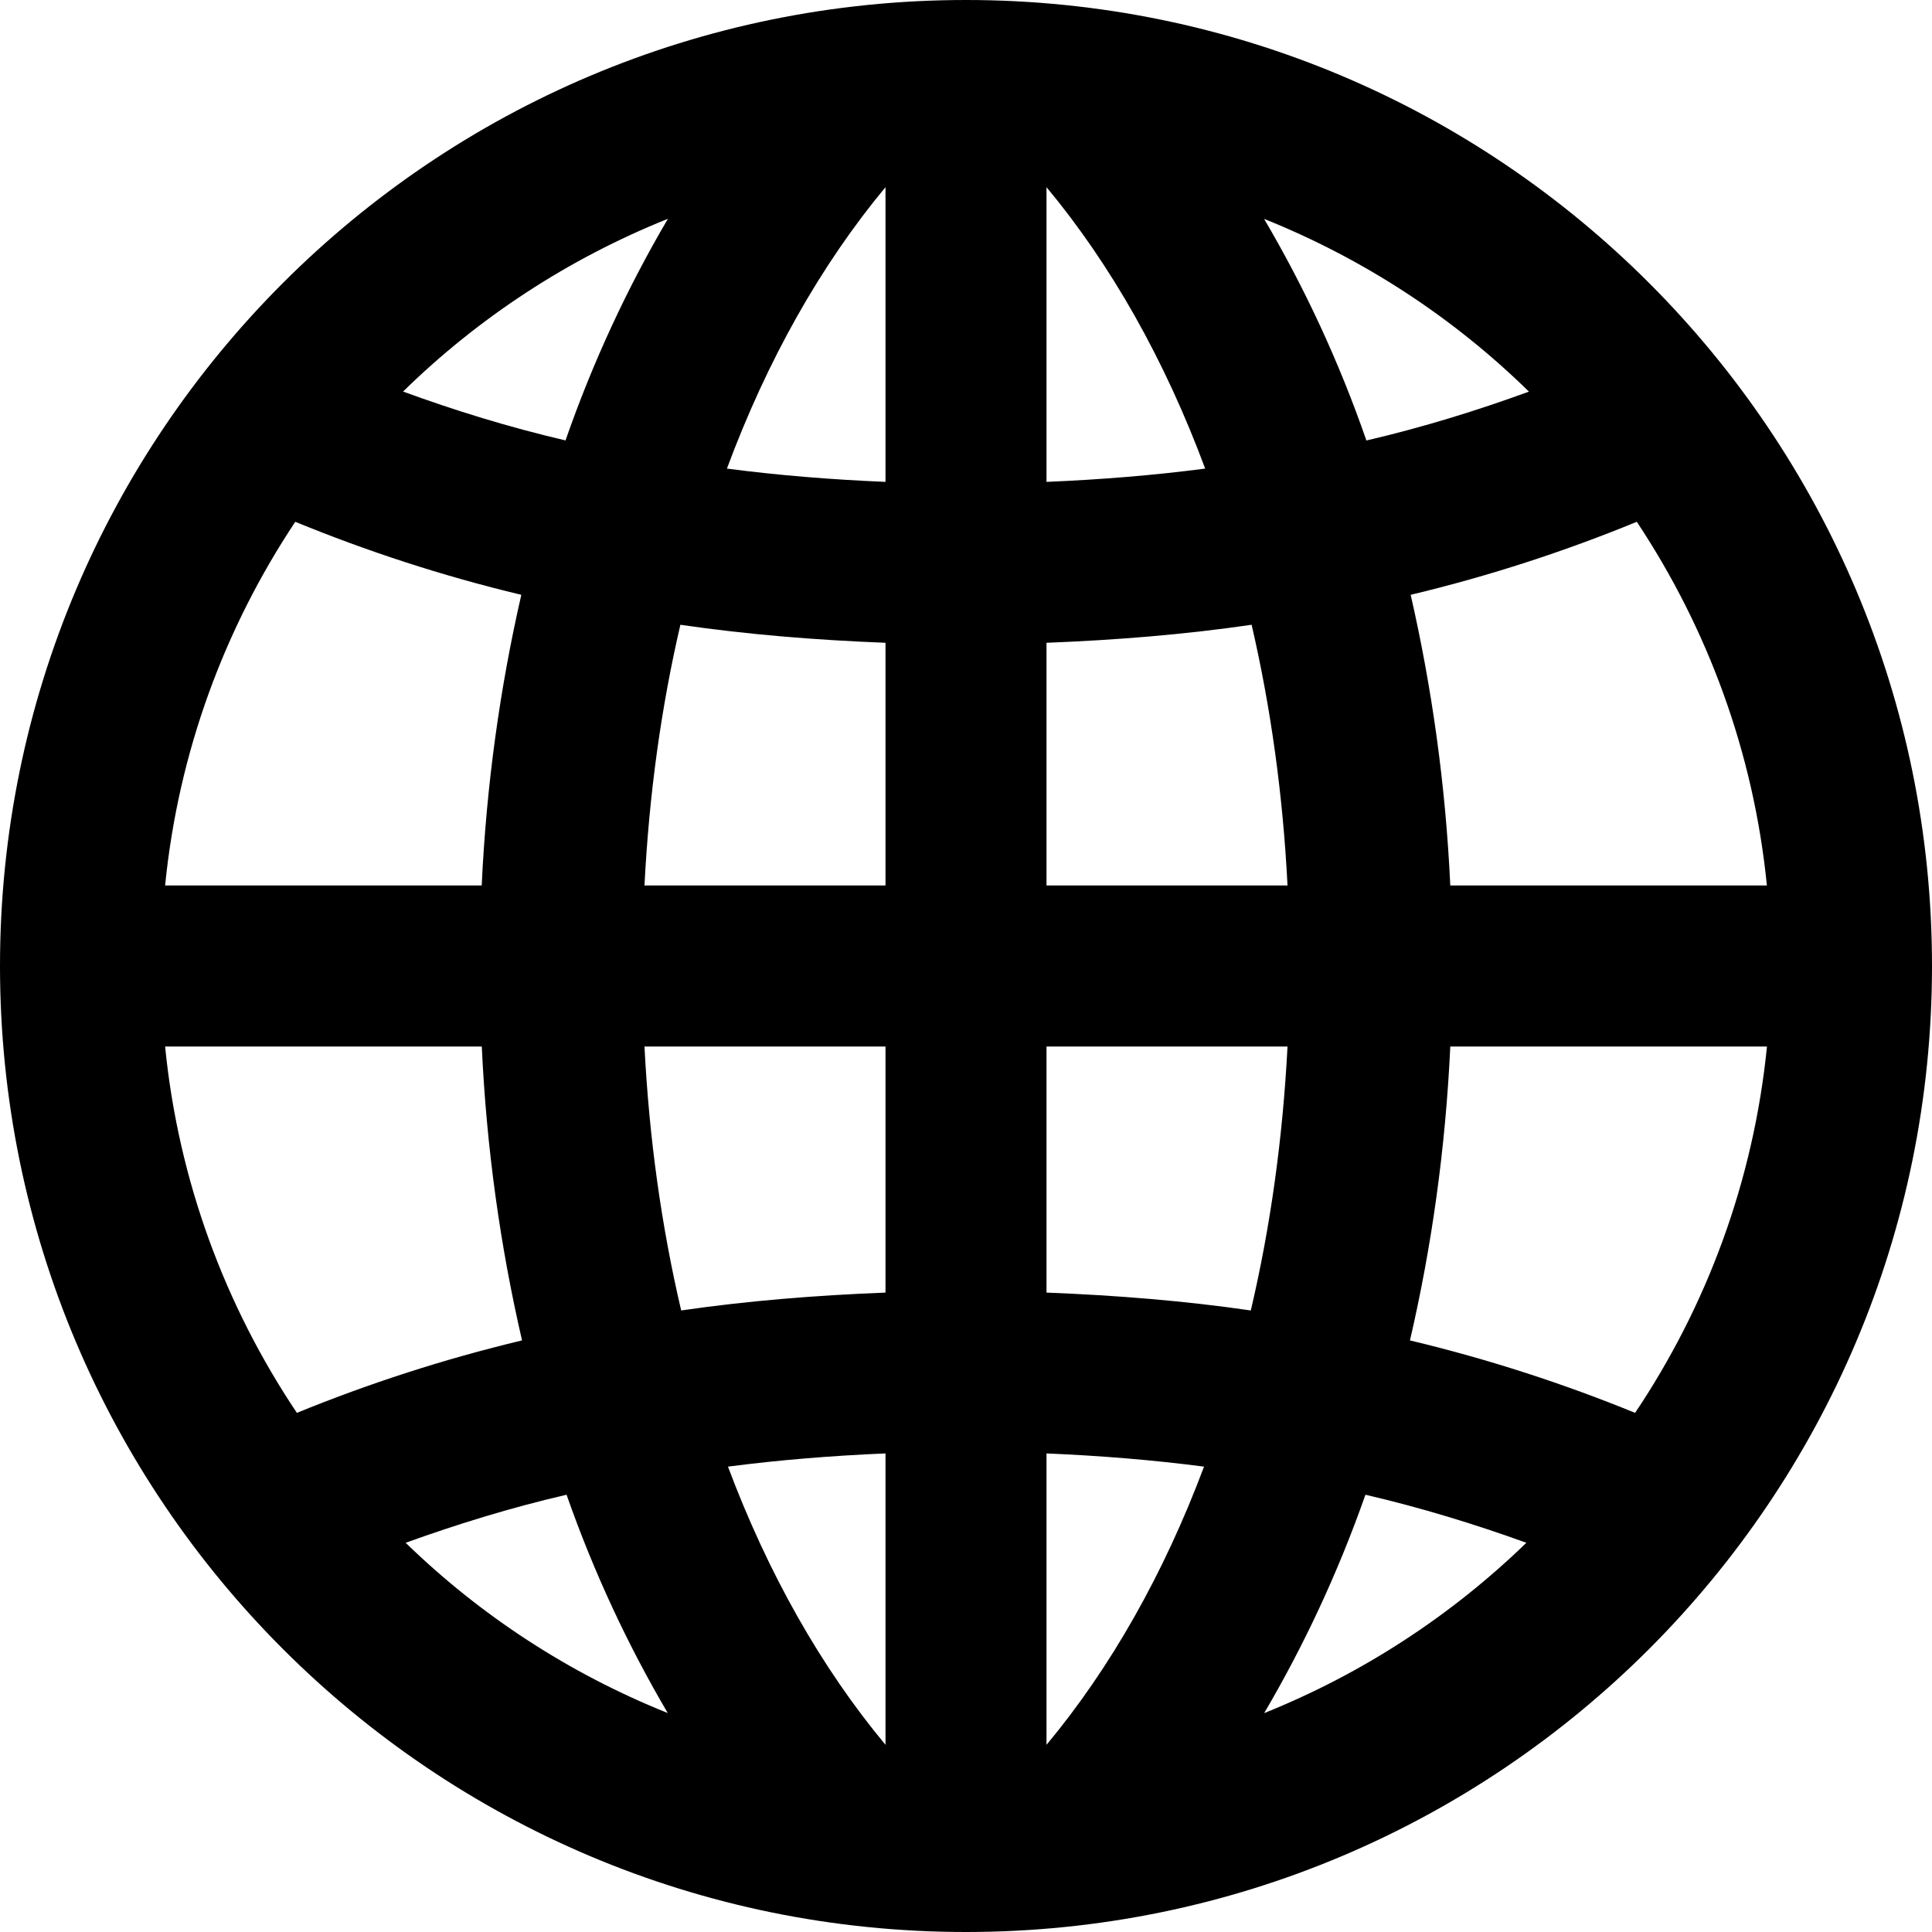
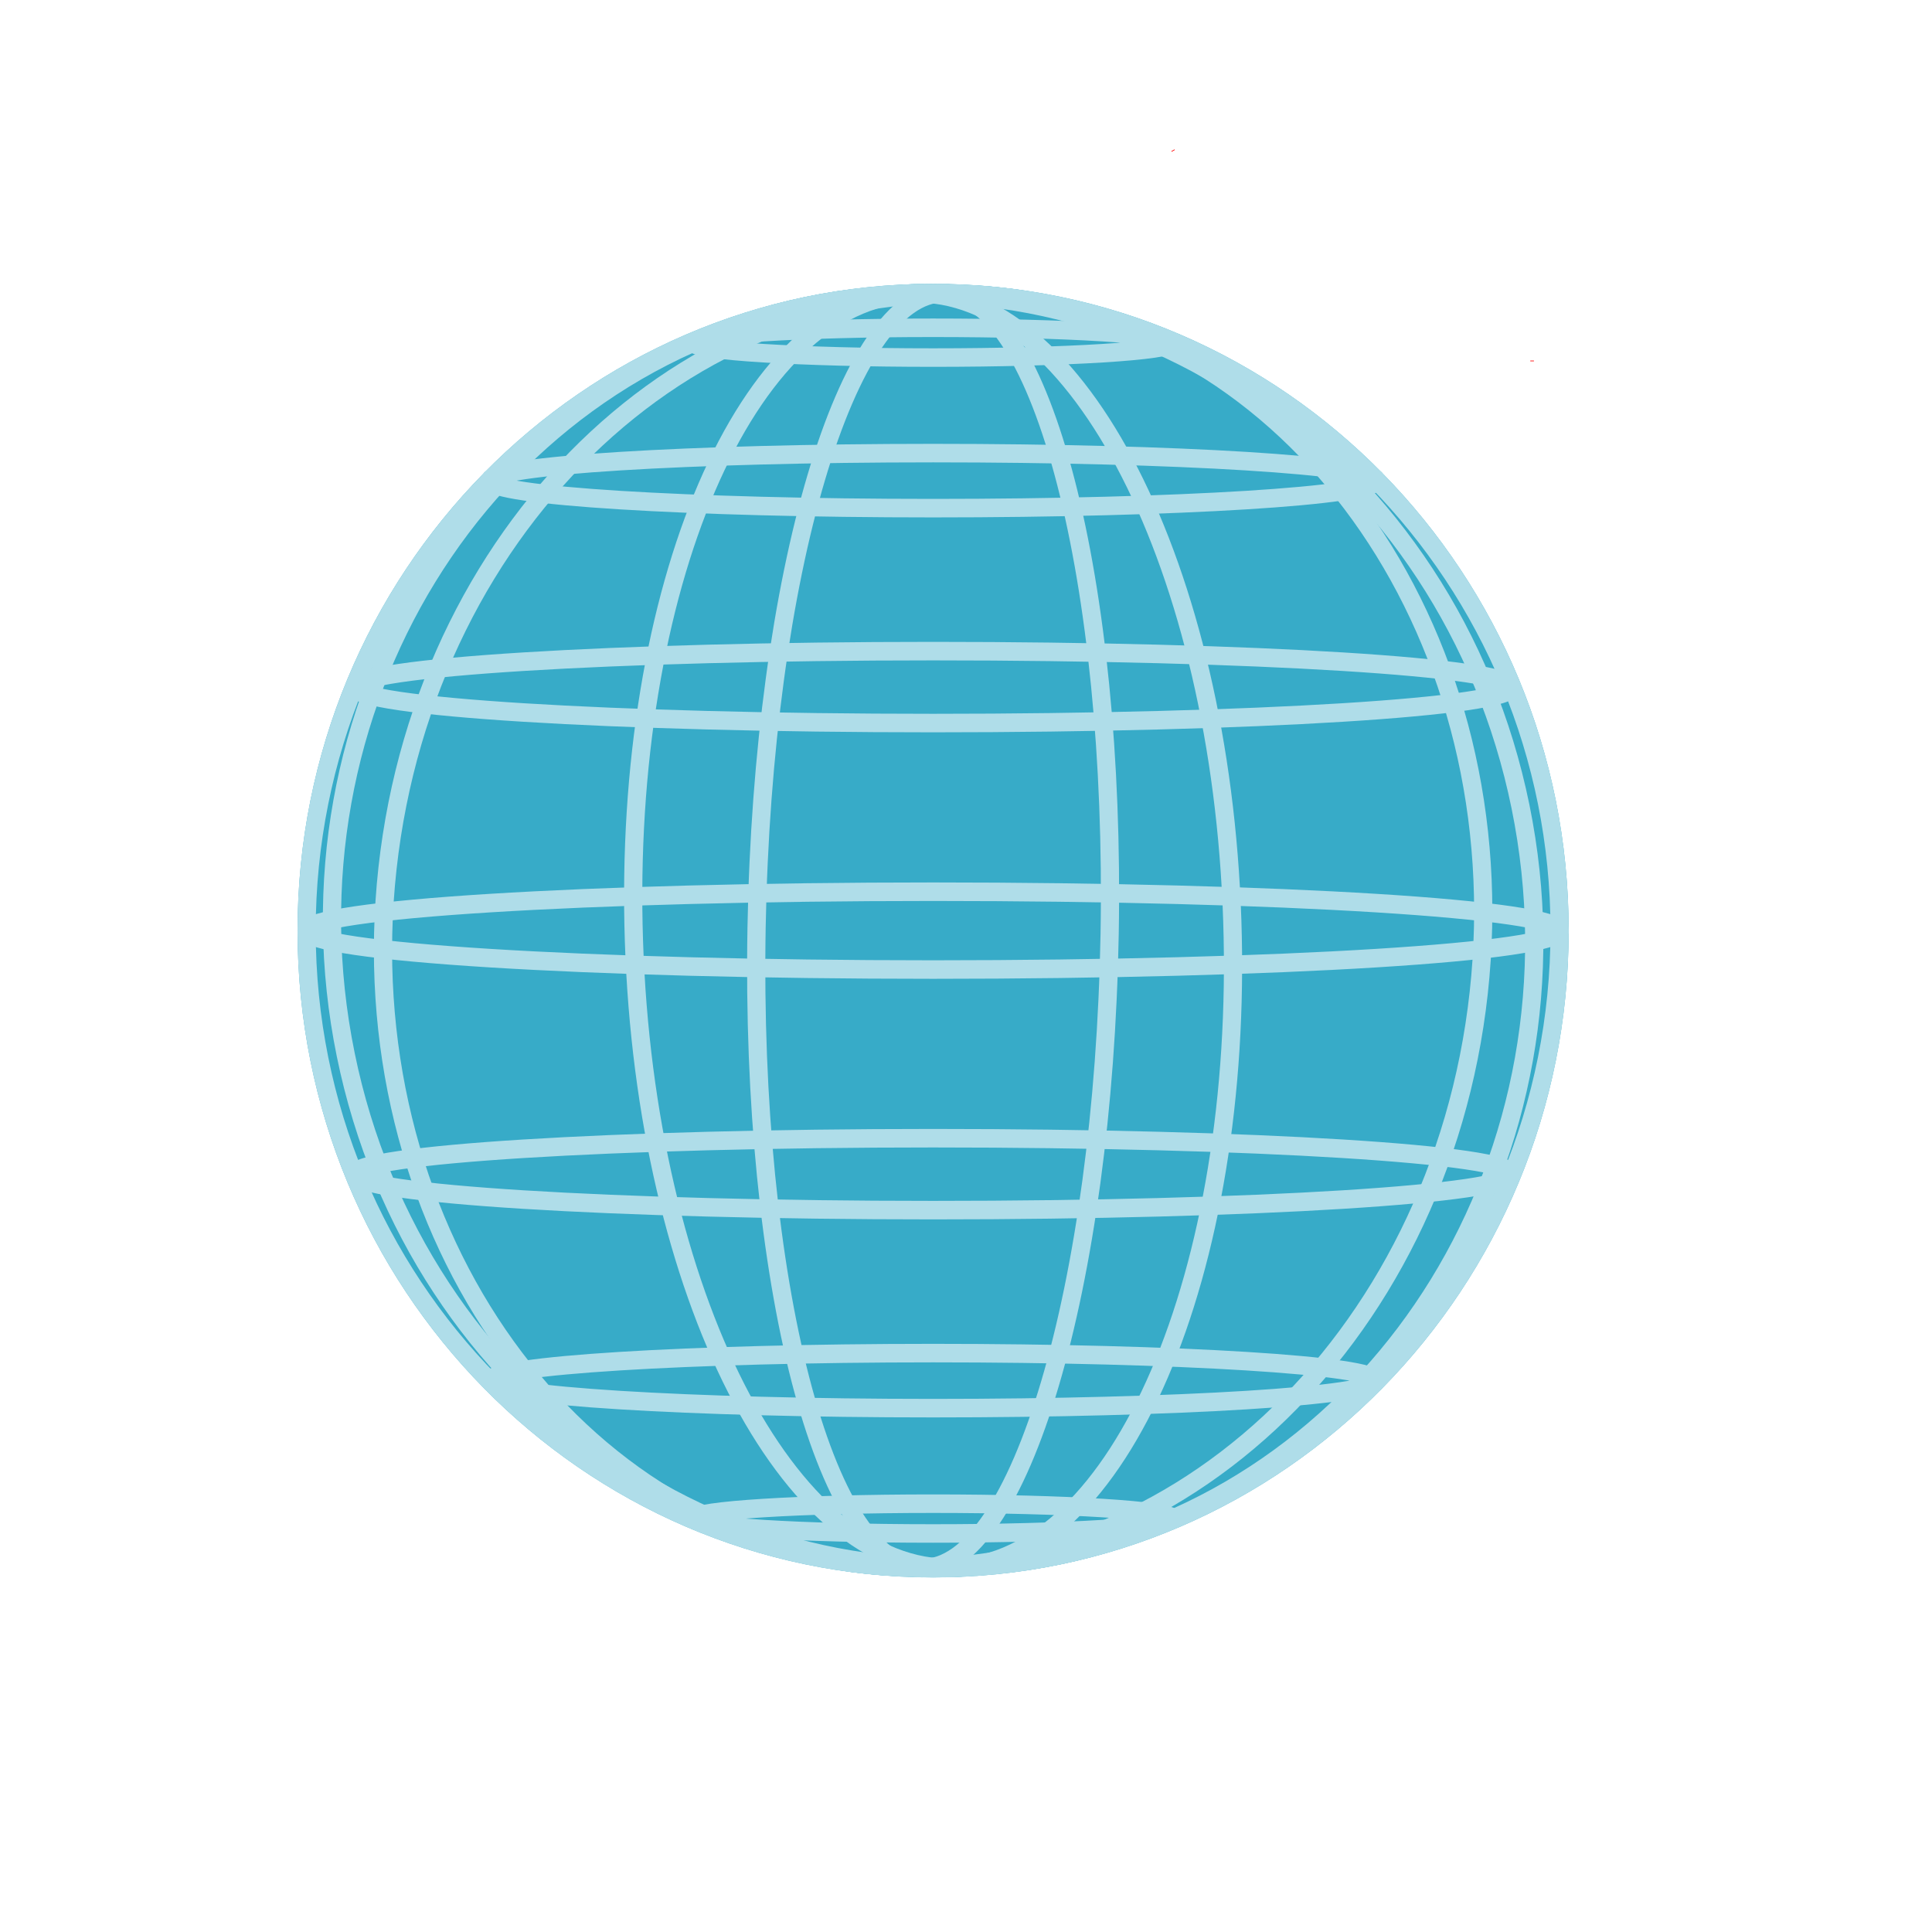
- <svg xmlns="http://www.w3.org/2000/svg" viewBox="0 0 24 24">
-   <path fill="currentColor" d="M12 0c-6.627 0-12 5.373-12 12s5.373 12 12 12 12-5.373 12-12-5.373-12-12-12zm1 16.057v-3.057h2.994c-.059 1.143-.212 2.24-.456 3.279-.823-.12-1.674-.188-2.538-.222zm1.957 2.162c-.499 1.33-1.159 2.497-1.957 3.456v-3.62c.666.028 1.319.081 1.957.164zm-1.957-7.219v-3.015c.868-.034 1.721-.103 2.548-.224.238 1.027.389 2.111.446 3.239h-2.994zm0-5.014v-3.661c.806.969 1.471 2.15 1.971 3.496-.642.084-1.3.137-1.971.165zm2.703-3.267c1.237.496 2.354 1.228 3.29 2.146-.642.234-1.311.442-2.019.607-.344-.992-.775-1.91-1.271-2.753zm-7.241 13.56c-.244-1.039-.398-2.136-.456-3.279h2.994v3.057c-.865.034-1.714.102-2.538.222zm2.538 1.776v3.62c-.798-.959-1.458-2.126-1.957-3.456.638-.083 1.291-.136 1.957-.164zm-2.994-7.055c.057-1.128.207-2.212.446-3.239.827.121 1.68.19 2.548.224v3.015h-2.994zm1.024-5.179c.5-1.346 1.165-2.527 1.97-3.496v3.661c-.671-.028-1.329-.081-1.97-.165zm-2.005-.35c-.708-.165-1.377-.373-2.018-.607.937-.918 2.053-1.65 3.29-2.146-.496.844-.927 1.762-1.272 2.753zm-.549 1.918c-.264 1.151-.434 2.36-.492 3.611h-3.933c.165-1.658.739-3.197 1.617-4.518.88.361 1.816.67 2.808.907zm.009 9.262c-.988.236-1.92.542-2.797.9-.89-1.328-1.471-2.879-1.637-4.551h3.934c.058 1.265.231 2.488.5 3.651zm.553 1.917c.342.976.768 1.881 1.257 2.712-1.223-.49-2.326-1.211-3.256-2.115.636-.229 1.299-.435 1.999-.597zm9.924 0c.7.163 1.362.367 1.999.597-.931.903-2.034 1.625-3.257 2.116.489-.832.915-1.737 1.258-2.713zm.553-1.917c.27-1.163.442-2.386.501-3.651h3.934c-.167 1.672-.748 3.223-1.638 4.551-.877-.358-1.81-.664-2.797-.9zm.501-5.651c-.058-1.251-.229-2.46-.492-3.611.992-.237 1.929-.546 2.809-.907.877 1.321 1.451 2.86 1.616 4.518h-3.933z" />
+ <svg xmlns="http://www.w3.org/2000/svg" xmlns:xlink="http://www.w3.org/1999/xlink" id="svg8" version="1.1" viewBox="0 0 33.834 33.867" height="33.867mm" width="33.867mm">
+   <defs id="defs2">
+     <linearGradient id="linearGradient9620">
+       <stop style="stop-color:#71d8c8;stop-opacity:1" offset="0" id="stop9622" />
+       <stop style="stop-color:#37abc8;stop-opacity:1" offset="1" id="stop9624" />
+     </linearGradient>
+     <linearGradient id="linearGradient9559">
+       <stop style="stop-color:#000000;stop-opacity:1" offset="0" id="stop9561" />
+       <stop style="stop-color:#b3b3b3;stop-opacity:0" offset="1" id="stop9563" />
+     </linearGradient>
+     <linearGradient xlink:href="#linearGradient9559" id="linearGradient9565" x1="-265.342" y1="369.167" x2="142.591" y2="715.104" gradientUnits="userSpaceOnUse" gradientTransform="matrix(1.322996,0,0,1.322996,602.6236,67.65638)" />
+     <linearGradient xlink:href="#linearGradient9620" id="linearGradient9626" x1="-468.774" y1="113.463" x2="-312.594" y2="542.221" gradientUnits="userSpaceOnUse" gradientTransform="matrix(1.328188,0,0,1.328188,494.9241,349.5209)" />
+   </defs>
+   <g transform="translate(368.098,-92.88291)" id="layer1">
+     <g transform="matrix(0.1709075,0,0,0.1739308,-369.2231,83.66657)" id="layer1-8">
+       <g id="layer1-1" transform="matrix(0.2822222,0,0,0.2822222,-1.921726,-40.42567)">
+         <path transform="rotate(-29.28262)" style="opacity:1;fill:#000000;fill-opacity:1;stroke:#ff0000;stroke-width:1.323" id="path9408" d="m 209.651,558.588 a 427.657,427.657 0 0 1 -6e-5,0.238" />
+         <path d="m 586.606,459.766 a 427.657,427.657 0 0 1 -7e-5,0.238" id="path4136" style="opacity:1;fill:#000000;fill-opacity:1;stroke:#ff0000;stroke-width:1.323" />
+         <g id="g9529" transform="matrix(1.342059,0,0,1.342059,368.9106,663.3319)" style="fill:#37abc8;fill-opacity:1;stroke:none;stroke-width:5;stroke-miterlimit:4;stroke-dasharray:none">
+           <g id="g9531" style="fill:#37abc8;fill-opacity:1;stroke:none;stroke-width:5;stroke-miterlimit:4;stroke-dasharray:none">
+             <ellipse ry="172.1" rx="48.501" cy="0" cx="0" id="ellipse9533" transform="rotate(1.029355)" style="fill:#37abc8;fill-opacity:1;stroke:none;stroke-width:5;stroke-miterlimit:4;stroke-dasharray:none" />
+             <ellipse ry="172.1" rx="150.82" cy="0" cx="0" id="ellipse9535" transform="rotate(6.388851)" style="fill:#37abc8;fill-opacity:1;stroke:none;stroke-width:5;stroke-miterlimit:4;stroke-dasharray:none" />
+             <ellipse ry="172.1" rx="164.791" cy="0" cx="0" id="ellipse9537" transform="rotate(-11.71841)" style="fill:#37abc8;fill-opacity:1;stroke:none;stroke-width:5;stroke-miterlimit:4;stroke-dasharray:none" />
+             <ellipse ry="172.1" rx="82.23" cy="0" cx="0" id="ellipse9539" transform="rotate(-1.906372)" style="fill:#37abc8;fill-opacity:1;stroke:none;stroke-width:5;stroke-miterlimit:4;stroke-dasharray:none" />
+           </g>
+           <g id="g9541" style="fill:#37abc8;fill-opacity:1;stroke:none;stroke-width:5;stroke-miterlimit:4;stroke-dasharray:none">
+             <ellipse ry="4.022" rx="65.86" cy="158.703" cx="0" id="ellipse9543" style="fill:#37abc8;fill-opacity:1;stroke:none;stroke-width:5;stroke-miterlimit:4;stroke-dasharray:none" />
+             <ellipse ry="7.43" rx="121.693" cy="121.466" cx="0" id="ellipse9545" style="fill:#37abc8;fill-opacity:1;stroke:none;stroke-width:5;stroke-miterlimit:4;stroke-dasharray:none" />
+             <ellipse ry="9.708" rx="159" cy="65.737" cx="0" id="ellipse9547" style="fill:#37abc8;fill-opacity:1;stroke:none;stroke-width:5;stroke-miterlimit:4;stroke-dasharray:none" />
+             <ellipse ry="10.507" rx="172.1" cy="1.0518431e-014" cx="0" id="ellipse9549" style="fill:#37abc8;fill-opacity:1;stroke:none;stroke-width:5;stroke-miterlimit:4;stroke-dasharray:none" />
+             <ellipse ry="9.708" rx="159" cy="-65.737" cx="0" id="ellipse9551" style="fill:#37abc8;fill-opacity:1;stroke:none;stroke-width:5;stroke-miterlimit:4;stroke-dasharray:none" />
+             <ellipse ry="7.43" rx="121.693" cy="-121.466" cx="0" id="ellipse9553" style="fill:#37abc8;fill-opacity:1;stroke:none;stroke-width:5;stroke-miterlimit:4;stroke-dasharray:none" />
+             <ellipse ry="4.022" rx="65.86" cy="-158.703" cx="0" id="ellipse9555" style="fill:#37abc8;fill-opacity:1;stroke:none;stroke-width:5;stroke-miterlimit:4;stroke-dasharray:none" />
+           </g>
+           <circle r="172.1" cy="0" cx="0" id="circle9557" style="fill:#37abc8;fill-opacity:1;stroke:none;stroke-width:5;stroke-miterlimit:4;stroke-dasharray:none" />
+         </g>
+         <g style="stroke:#afdde9;stroke-width:5;stroke-miterlimit:4;stroke-dasharray:none" transform="matrix(1.322996,0,0,1.322996,368.9106,663.3319)" id="g9040">
+           <g style="stroke:#afdde9;stroke-width:5;stroke-miterlimit:4;stroke-dasharray:none" id="g9042">
+             <ellipse style="fill:none;stroke:#afdde9;stroke-width:5;stroke-miterlimit:4;stroke-dasharray:none" transform="rotate(1.029355)" id="path9044" cx="0" cy="0" rx="48.501" ry="172.1" />
+             <ellipse style="fill:none;stroke:#afdde9;stroke-width:5;stroke-miterlimit:4;stroke-dasharray:none" transform="rotate(6.388851)" id="path9046" cx="0" cy="0" rx="150.82" ry="172.1" />
+             <ellipse style="fill:none;stroke:#afdde9;stroke-width:5;stroke-miterlimit:4;stroke-dasharray:none" transform="rotate(-11.71841)" id="path9048" cx="0" cy="0" rx="164.791" ry="172.1" />
+             <ellipse style="fill:none;stroke:#afdde9;stroke-width:5;stroke-miterlimit:4;stroke-dasharray:none" transform="rotate(-1.906372)" id="path9050" cx="0" cy="0" rx="82.23" ry="172.1" />
+           </g>
+           <g style="stroke:#afdde9;stroke-width:5;stroke-miterlimit:4;stroke-dasharray:none" id="g9052">
+             <ellipse style="fill:none;stroke:#afdde9;stroke-width:5;stroke-miterlimit:4;stroke-dasharray:none" id="path9054" cx="0" cy="158.703" rx="65.86" ry="4.022" />
+             <ellipse style="fill:none;stroke:#afdde9;stroke-width:5;stroke-miterlimit:4;stroke-dasharray:none" id="path9056" cx="0" cy="121.466" rx="121.693" ry="7.43" />
+             <ellipse style="fill:none;stroke:#afdde9;stroke-width:5;stroke-miterlimit:4;stroke-dasharray:none" id="path9058" cx="0" cy="65.737" rx="159" ry="9.708" />
+             <ellipse style="fill:none;stroke:#afdde9;stroke-width:5;stroke-miterlimit:4;stroke-dasharray:none" id="path9060" cx="0" cy="1.0518431e-014" rx="172.1" ry="10.507" />
+             <ellipse style="fill:none;stroke:#afdde9;stroke-width:5;stroke-miterlimit:4;stroke-dasharray:none" id="path9062" cx="0" cy="-65.737" rx="159" ry="9.708" />
+             <ellipse style="fill:none;stroke:#afdde9;stroke-width:5;stroke-miterlimit:4;stroke-dasharray:none" id="path9064" cx="0" cy="-121.466" rx="121.693" ry="7.43" />
+             <ellipse style="fill:none;stroke:#afdde9;stroke-width:5;stroke-miterlimit:4;stroke-dasharray:none" id="path9066" cx="0" cy="-158.703" rx="65.86" ry="4.022" />
+           </g>
+           <circle style="fill:none;stroke:#afdde9;stroke-width:5;stroke-miterlimit:4;stroke-dasharray:none" id="path9068" cx="0" cy="0" r="172.1" />
+         </g>
+       </g>
+     </g>
+   </g>
</svg>
